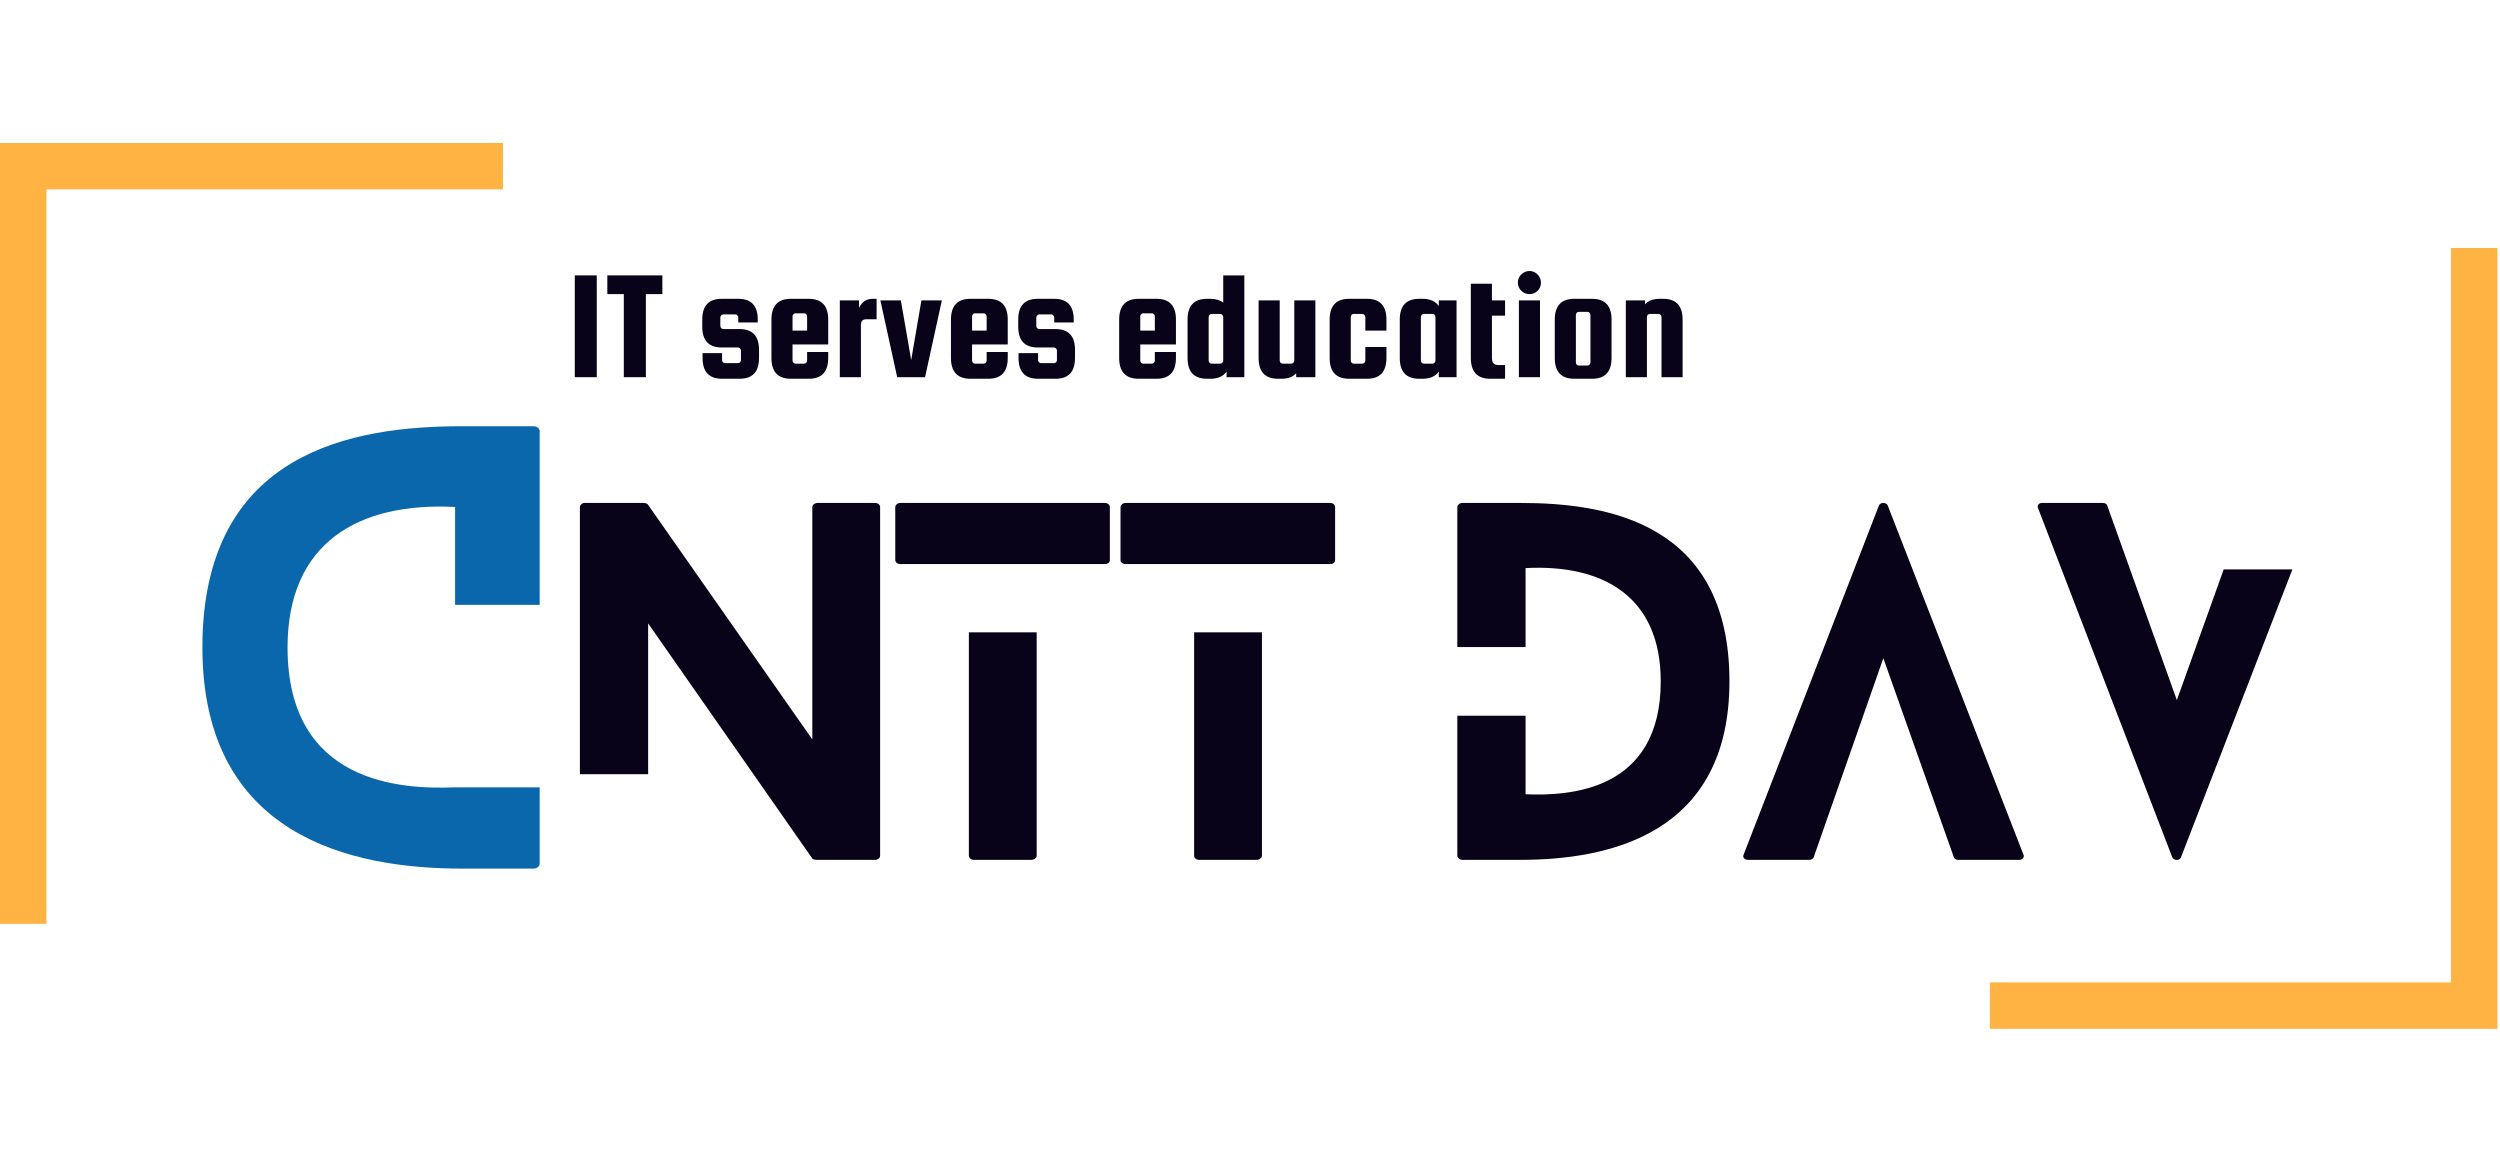
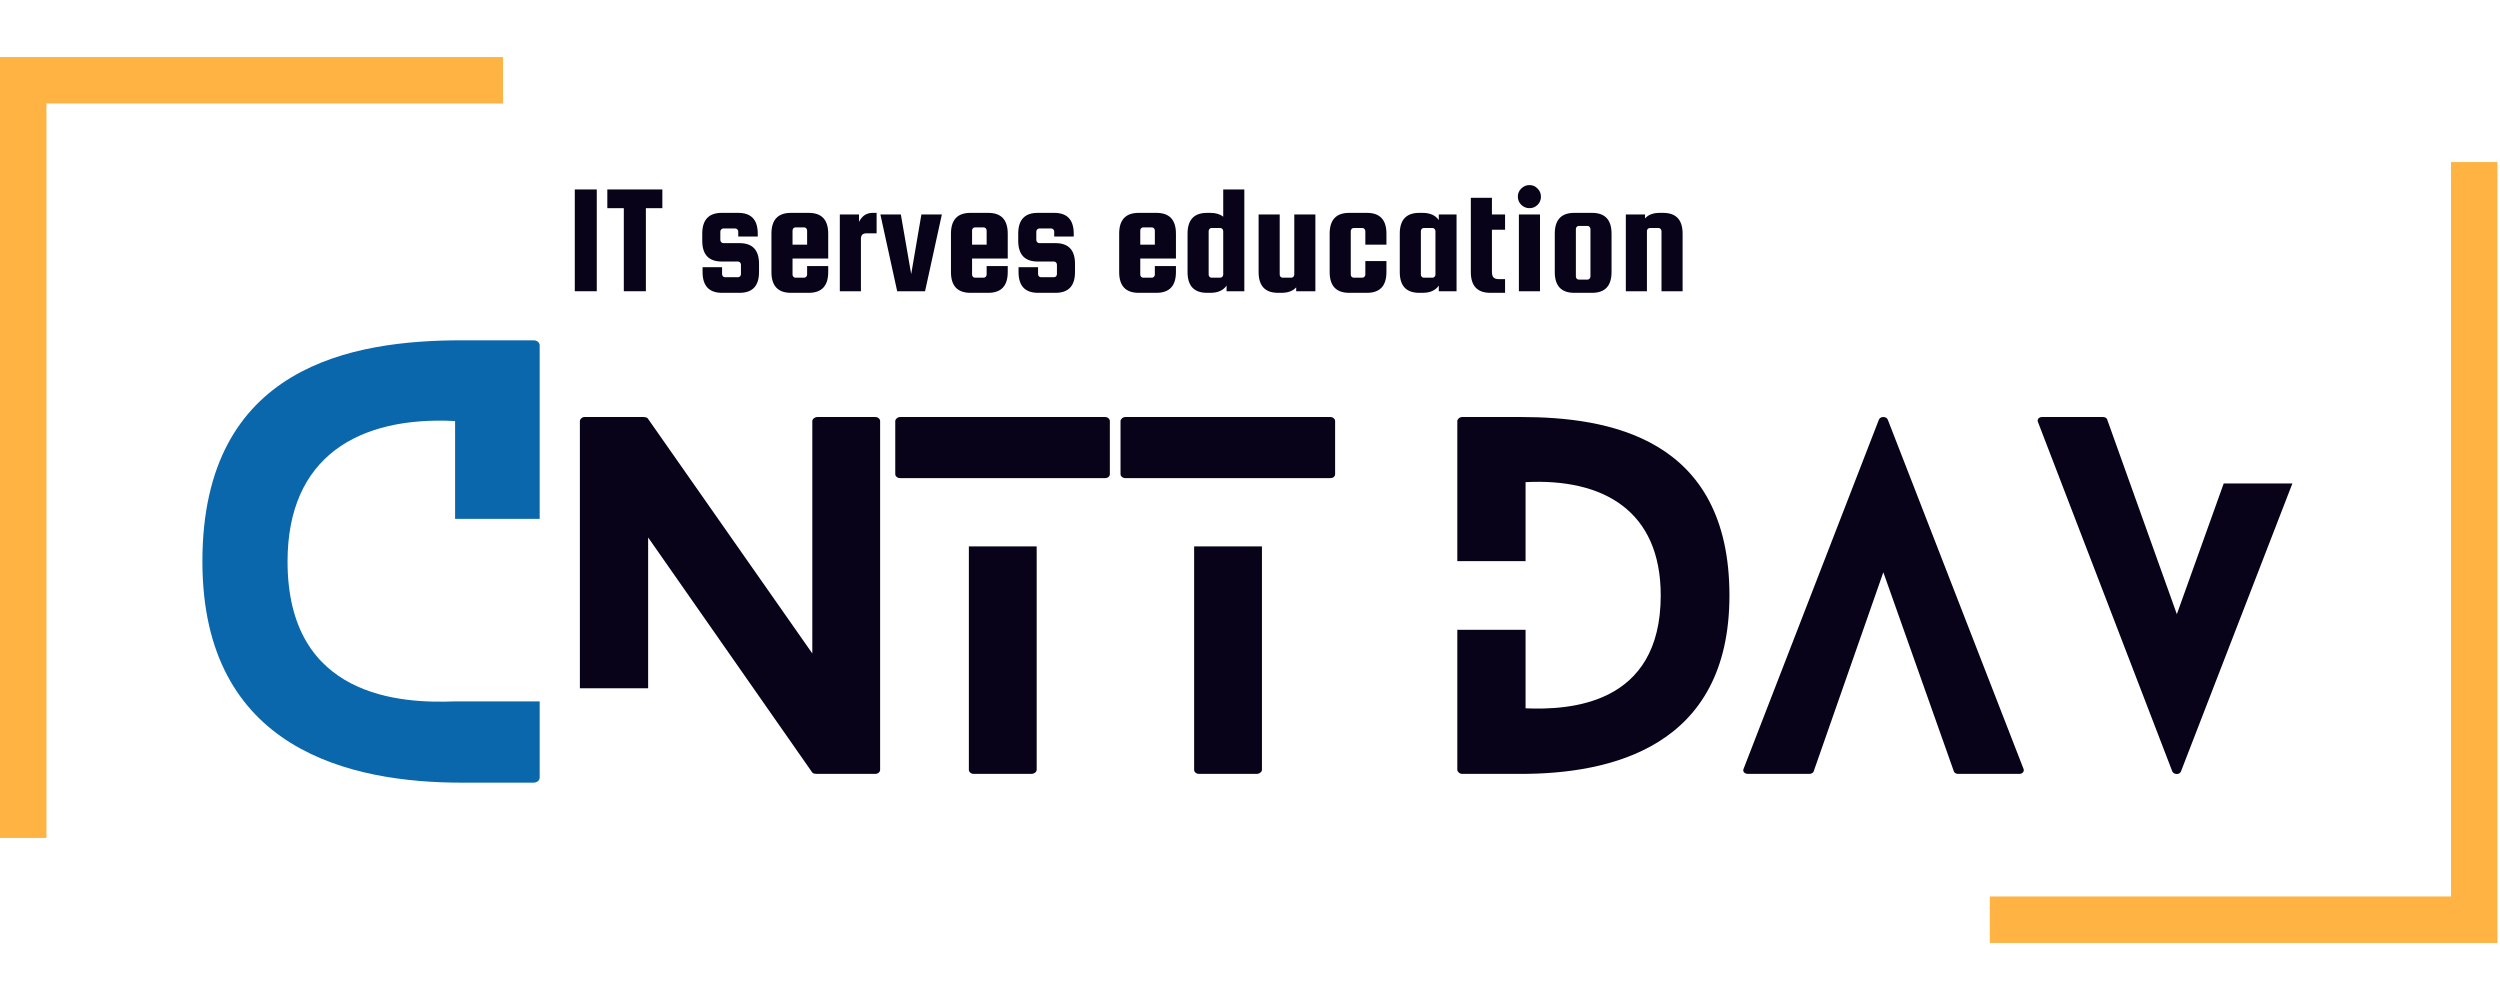
- <svg xmlns="http://www.w3.org/2000/svg" width="160" zoomAndPan="magnify" viewBox="0 0 490.5 174" height="75" preserveAspectRatio="xMidYMid meet" version="1.0">
+ <svg xmlns="http://www.w3.org/2000/svg" width="150" zoomAndPan="magnify" viewBox="0 0 490.5 174" height="60" preserveAspectRatio="xMidYMid meet" version="1.0">
  <defs>
    <g />
    <clipPath id="7f7db4014d">
      <path d="M 0 0.09 L 98.684 0.09 L 98.684 9.199 L 0 9.199 Z M 0 9.199 L 9.109 9.199 L 9.109 153.297 L 0 153.297 Z M 0 9.199 " clip-rule="nonzero" />
    </clipPath>
    <clipPath id="a0abb52b3a">
      <path d="M 480.887 20.691 L 490 20.691 L 490 164.789 L 480.887 164.789 Z M 390.406 164.789 L 490 164.789 L 490 173.898 L 390.406 173.898 Z M 390.406 164.789 " clip-rule="nonzero" />
    </clipPath>
  </defs>
  <g clip-path="url(#7f7db4014d)">
    <path fill="#feb343" d="M 0 0.09 L 98.684 0.09 L 98.684 153.297 L 0 153.297 Z M 0 0.09 " fill-opacity="1" fill-rule="nonzero" />
  </g>
  <g clip-path="url(#a0abb52b3a)">
    <path fill="#feb343" d="M 490 173.898 L 390.406 173.898 L 390.406 20.691 L 490 20.691 Z M 490 173.898 " fill-opacity="1" fill-rule="nonzero" />
  </g>
  <g fill="#080319" fill-opacity="1">
    <g transform="translate(113.7732, 140.7386)">
      <g>
        <path d="M 57.941 -70.02 L 46.652 -70.02 C 46.039 -70.02 45.602 -69.582 45.602 -69.234 L 45.602 -23.633 L 13.305 -69.758 C 13.215 -69.934 12.691 -70.02 12.516 -70.02 L 0.875 -70.02 C 0.438 -70.02 0 -69.582 0 -69.234 L 0 -16.805 L 13.391 -16.805 L 13.391 -46.387 L 45.602 -0.262 C 45.688 -0.086 46.215 0 46.387 0 L 57.941 0 C 58.555 0 58.906 -0.438 58.906 -0.789 L 58.906 -69.234 C 58.906 -69.582 58.555 -70.02 57.941 -70.02 Z M 57.941 -70.02 " />
      </g>
    </g>
  </g>
  <g fill="#080319" fill-opacity="1">
    <g transform="translate(175.65, 140.7386)">
      <g>
        <path d="M 14.441 -44.637 L 14.441 -0.789 C 14.441 -0.438 14.793 0 15.406 0 L 26.695 0 C 27.309 0 27.746 -0.438 27.746 -0.789 L 27.746 -44.637 Z M 0.961 -58.031 L 41.137 -58.031 C 41.75 -58.031 42.102 -58.379 42.102 -58.816 L 42.102 -69.234 C 42.102 -69.582 41.75 -70.02 41.137 -70.02 L 0.961 -70.02 C 0.438 -70.02 0 -69.582 0 -69.234 L 0 -58.816 C 0 -58.379 0.438 -58.031 0.961 -58.031 Z M 0.961 -58.031 " />
      </g>
    </g>
  </g>
  <g fill="#080319" fill-opacity="1">
    <g transform="translate(219.8478, 140.7386)">
      <g>
        <path d="M 14.441 -44.637 L 14.441 -0.789 C 14.441 -0.438 14.793 0 15.406 0 L 26.695 0 C 27.309 0 27.746 -0.438 27.746 -0.789 L 27.746 -44.637 Z M 0.961 -58.031 L 41.137 -58.031 C 41.75 -58.031 42.102 -58.379 42.102 -58.816 L 42.102 -69.234 C 42.102 -69.582 41.75 -70.02 41.137 -70.02 L 0.961 -70.02 C 0.438 -70.02 0 -69.582 0 -69.234 L 0 -58.816 C 0 -58.379 0.438 -58.031 0.961 -58.031 Z M 0.961 -58.031 " />
      </g>
    </g>
  </g>
  <g fill="#080319" fill-opacity="1">
    <g transform="translate(264.0455, 140.7386)">
      <g />
    </g>
  </g>
  <g fill="#080319" fill-opacity="1">
    <g transform="translate(285.9256, 140.7386)">
      <g>
        <path d="M 12.43 -70.02 L 0.961 -70.02 C 0.438 -70.02 0 -69.582 0 -69.234 L 0 -41.75 L 13.391 -41.75 L 13.391 -57.242 C 28.621 -58.031 39.91 -51.641 39.91 -35.012 C 39.91 -13.391 21.883 -12.516 13.391 -12.867 L 13.391 -28.27 L 0 -28.27 L 0 -0.789 C 0 -0.438 0.438 0 0.961 0 L 12.43 0 C 29.848 0 53.391 -5.078 53.391 -35.012 C 53.391 -66.082 29.496 -70.02 12.43 -70.02 Z M 12.43 -70.02 " />
      </g>
    </g>
  </g>
  <g fill="#080319" fill-opacity="1">
    <g transform="translate(342.0261, 140.7386)">
      <g>
        <path d="M 54.965 -1.051 L 28.359 -69.496 C 28.098 -70.195 26.871 -70.195 26.609 -69.496 L 0.086 -1.051 C -0.176 -0.523 0.176 0 0.961 0 L 12.953 0 C 13.305 0 13.742 -0.176 13.828 -0.523 L 27.484 -39.562 L 41.312 -0.523 C 41.398 -0.176 41.836 0 42.102 0 L 54.18 0 C 54.793 0 55.23 -0.523 54.965 -1.051 Z M 54.965 -1.051 " />
      </g>
    </g>
  </g>
  <g fill="#080319" fill-opacity="1">
    <g transform="translate(399.7895, 140.7386)">
      <g>
        <path d="M 36.5 -56.98 L 27.309 -31.336 L 13.652 -69.496 C 13.566 -69.844 13.215 -70.02 12.777 -70.02 L 0.875 -70.02 C 0.176 -70.02 -0.176 -69.496 0.086 -68.969 L 26.434 -0.438 C 26.781 0.176 27.832 0.176 28.098 -0.438 L 49.977 -56.98 Z M 36.5 -56.98 " />
      </g>
    </g>
  </g>
  <g fill="#080319" fill-opacity="1">
    <g transform="translate(111.2263, 46.04063)">
      <g>
        <path d="M 5.859 -19.969 L 5.859 0 L 1.547 0 L 1.547 -19.969 Z M 5.859 -19.969 " />
      </g>
    </g>
  </g>
  <g fill="#080319" fill-opacity="1">
    <g transform="translate(118.752, 46.04063)">
      <g>
        <path d="M 0.406 -16.297 L 0.406 -19.969 L 11.203 -19.969 L 11.203 -16.297 L 7.969 -16.297 L 7.969 0 L 3.641 0 L 3.641 -16.297 Z M 0.406 -16.297 " />
      </g>
    </g>
  </g>
  <g fill="#080319" fill-opacity="1">
    <g transform="translate(130.3798, 46.04063)">
      <g />
    </g>
  </g>
  <g fill="#080319" fill-opacity="1">
    <g transform="translate(136.61, 46.04063)">
      <g>
        <path d="M 8.484 -9.438 C 11.035 -9.438 12.312 -8.082 12.312 -5.375 L 12.312 -3.766 C 12.312 -1.047 11.035 0.312 8.484 0.312 L 5.062 0.312 C 2.508 0.312 1.234 -1.047 1.234 -3.766 L 1.234 -4.719 L 5.062 -4.719 L 5.062 -3.359 C 5.062 -3.191 5.117 -3.047 5.234 -2.922 C 5.348 -2.805 5.484 -2.75 5.641 -2.75 L 8.172 -2.75 C 8.336 -2.75 8.477 -2.805 8.594 -2.922 C 8.707 -3.047 8.766 -3.191 8.766 -3.359 L 8.766 -5.219 C 8.766 -5.383 8.707 -5.523 8.594 -5.641 C 8.477 -5.766 8.336 -5.828 8.172 -5.828 L 5 -5.828 C 2.445 -5.828 1.172 -7.188 1.172 -9.906 L 1.172 -11.297 C 1.172 -14.016 2.445 -15.375 5 -15.375 L 8.234 -15.375 C 10.785 -15.375 12.062 -14.016 12.062 -11.297 L 12.062 -10.734 L 8.234 -10.734 L 8.234 -11.703 C 8.234 -11.859 8.176 -12 8.062 -12.125 C 7.957 -12.25 7.82 -12.312 7.656 -12.312 L 5.312 -12.312 C 5.145 -12.312 5.004 -12.25 4.891 -12.125 C 4.773 -12 4.719 -11.859 4.719 -11.703 L 4.719 -10.062 C 4.719 -9.895 4.773 -9.75 4.891 -9.625 C 5.004 -9.5 5.145 -9.438 5.312 -9.438 Z M 8.484 -9.438 " />
      </g>
    </g>
  </g>
  <g fill="#080319" fill-opacity="1">
    <g transform="translate(149.965, 46.04063)">
      <g>
        <path d="M 8.703 -15.375 C 11.254 -15.375 12.531 -14.016 12.531 -11.297 L 12.531 -6.422 L 5.531 -6.422 L 5.531 -3.266 C 5.531 -3.109 5.582 -2.969 5.688 -2.844 C 5.801 -2.719 5.941 -2.656 6.109 -2.656 L 7.812 -2.656 C 7.969 -2.656 8.102 -2.719 8.219 -2.844 C 8.332 -2.969 8.391 -3.109 8.391 -3.266 L 8.391 -4.938 L 12.531 -4.938 L 12.531 -3.766 C 12.531 -1.047 11.254 0.312 8.703 0.312 L 5.219 0.312 C 2.664 0.312 1.391 -1.047 1.391 -3.766 L 1.391 -11.297 C 1.391 -14.016 2.664 -15.375 5.219 -15.375 Z M 5.531 -9.141 L 8.391 -9.141 L 8.391 -11.906 C 8.391 -12.07 8.332 -12.219 8.219 -12.344 C 8.102 -12.469 7.969 -12.531 7.812 -12.531 L 6.109 -12.531 C 5.941 -12.531 5.801 -12.469 5.688 -12.344 C 5.582 -12.219 5.531 -12.07 5.531 -11.906 Z M 5.531 -9.141 " />
      </g>
    </g>
  </g>
  <g fill="#080319" fill-opacity="1">
    <g transform="translate(163.3817, 46.04063)">
      <g>
        <path d="M 7.812 -15.375 L 8.609 -15.375 L 8.609 -11.359 L 6.578 -11.359 C 5.879 -11.359 5.531 -11 5.531 -10.281 L 5.531 0 L 1.391 0 L 1.391 -15.062 L 5.156 -15.062 L 5.156 -13.609 C 5.75 -14.785 6.633 -15.375 7.812 -15.375 Z M 7.812 -15.375 " />
      </g>
    </g>
  </g>
  <g fill="#080319" fill-opacity="1">
    <g transform="translate(172.4495, 46.04063)">
      <g>
        <path d="M 8.328 -15.062 L 12.344 -15.062 L 9.047 0 L 3.578 0 L 0.281 -15.062 L 4.297 -15.062 L 6.328 -3.359 Z M 8.328 -15.062 " />
      </g>
    </g>
  </g>
  <g fill="#080319" fill-opacity="1">
    <g transform="translate(185.1877, 46.04063)">
      <g>
        <path d="M 8.703 -15.375 C 11.254 -15.375 12.531 -14.016 12.531 -11.297 L 12.531 -6.422 L 5.531 -6.422 L 5.531 -3.266 C 5.531 -3.109 5.582 -2.969 5.688 -2.844 C 5.801 -2.719 5.941 -2.656 6.109 -2.656 L 7.812 -2.656 C 7.969 -2.656 8.102 -2.719 8.219 -2.844 C 8.332 -2.969 8.391 -3.109 8.391 -3.266 L 8.391 -4.938 L 12.531 -4.938 L 12.531 -3.766 C 12.531 -1.047 11.254 0.312 8.703 0.312 L 5.219 0.312 C 2.664 0.312 1.391 -1.047 1.391 -3.766 L 1.391 -11.297 C 1.391 -14.016 2.664 -15.375 5.219 -15.375 Z M 5.531 -9.141 L 8.391 -9.141 L 8.391 -11.906 C 8.391 -12.07 8.332 -12.219 8.219 -12.344 C 8.102 -12.469 7.969 -12.531 7.812 -12.531 L 6.109 -12.531 C 5.941 -12.531 5.801 -12.469 5.688 -12.344 C 5.582 -12.219 5.531 -12.07 5.531 -11.906 Z M 5.531 -9.141 " />
      </g>
    </g>
  </g>
  <g fill="#080319" fill-opacity="1">
    <g transform="translate(198.6043, 46.04063)">
      <g>
        <path d="M 8.484 -9.438 C 11.035 -9.438 12.312 -8.082 12.312 -5.375 L 12.312 -3.766 C 12.312 -1.047 11.035 0.312 8.484 0.312 L 5.062 0.312 C 2.508 0.312 1.234 -1.047 1.234 -3.766 L 1.234 -4.719 L 5.062 -4.719 L 5.062 -3.359 C 5.062 -3.191 5.117 -3.047 5.234 -2.922 C 5.348 -2.805 5.484 -2.75 5.641 -2.75 L 8.172 -2.75 C 8.336 -2.75 8.477 -2.805 8.594 -2.922 C 8.707 -3.047 8.766 -3.191 8.766 -3.359 L 8.766 -5.219 C 8.766 -5.383 8.707 -5.523 8.594 -5.641 C 8.477 -5.766 8.336 -5.828 8.172 -5.828 L 5 -5.828 C 2.445 -5.828 1.172 -7.188 1.172 -9.906 L 1.172 -11.297 C 1.172 -14.016 2.445 -15.375 5 -15.375 L 8.234 -15.375 C 10.785 -15.375 12.062 -14.016 12.062 -11.297 L 12.062 -10.734 L 8.234 -10.734 L 8.234 -11.703 C 8.234 -11.859 8.176 -12 8.062 -12.125 C 7.957 -12.25 7.82 -12.312 7.656 -12.312 L 5.312 -12.312 C 5.145 -12.312 5.004 -12.25 4.891 -12.125 C 4.773 -12 4.719 -11.859 4.719 -11.703 L 4.719 -10.062 C 4.719 -9.895 4.773 -9.75 4.891 -9.625 C 5.004 -9.5 5.145 -9.438 5.312 -9.438 Z M 8.484 -9.438 " />
      </g>
    </g>
  </g>
  <g fill="#080319" fill-opacity="1">
    <g transform="translate(211.9593, 46.04063)">
      <g />
    </g>
  </g>
  <g fill="#080319" fill-opacity="1">
    <g transform="translate(218.1896, 46.04063)">
      <g>
        <path d="M 8.703 -15.375 C 11.254 -15.375 12.531 -14.016 12.531 -11.297 L 12.531 -6.422 L 5.531 -6.422 L 5.531 -3.266 C 5.531 -3.109 5.582 -2.969 5.688 -2.844 C 5.801 -2.719 5.941 -2.656 6.109 -2.656 L 7.812 -2.656 C 7.969 -2.656 8.102 -2.719 8.219 -2.844 C 8.332 -2.969 8.391 -3.109 8.391 -3.266 L 8.391 -4.938 L 12.531 -4.938 L 12.531 -3.766 C 12.531 -1.047 11.254 0.312 8.703 0.312 L 5.219 0.312 C 2.664 0.312 1.391 -1.047 1.391 -3.766 L 1.391 -11.297 C 1.391 -14.016 2.664 -15.375 5.219 -15.375 Z M 5.531 -9.141 L 8.391 -9.141 L 8.391 -11.906 C 8.391 -12.07 8.332 -12.219 8.219 -12.344 C 8.102 -12.469 7.969 -12.531 7.812 -12.531 L 6.109 -12.531 C 5.941 -12.531 5.801 -12.469 5.688 -12.344 C 5.582 -12.219 5.531 -12.07 5.531 -11.906 Z M 5.531 -9.141 " />
      </g>
    </g>
  </g>
  <g fill="#080319" fill-opacity="1">
    <g transform="translate(231.6063, 46.04063)">
      <g>
        <path d="M 5.859 -15.375 C 6.91 -15.375 7.754 -15.125 8.391 -14.625 L 8.391 -19.969 L 12.531 -19.969 L 12.531 0 L 9.047 0 L 9.047 -1.109 C 8.398 -0.16 7.336 0.312 5.859 0.312 L 5.219 0.312 C 2.664 0.312 1.391 -1.047 1.391 -3.766 L 1.391 -11.297 C 1.391 -14.016 2.664 -15.375 5.219 -15.375 Z M 8.391 -3.266 L 8.391 -11.781 C 8.391 -11.945 8.332 -12.094 8.219 -12.219 C 8.102 -12.344 7.969 -12.406 7.812 -12.406 L 6.109 -12.406 C 5.941 -12.406 5.801 -12.344 5.688 -12.219 C 5.582 -12.094 5.531 -11.945 5.531 -11.781 L 5.531 -3.266 C 5.531 -3.109 5.582 -2.969 5.688 -2.844 C 5.801 -2.719 5.941 -2.656 6.109 -2.656 L 7.812 -2.656 C 7.969 -2.656 8.102 -2.719 8.219 -2.844 C 8.332 -2.969 8.391 -3.109 8.391 -3.266 Z M 8.391 -3.266 " />
      </g>
    </g>
  </g>
  <g fill="#080319" fill-opacity="1">
    <g transform="translate(245.5473, 46.04063)">
      <g>
        <path d="M 8.391 -15.062 L 12.531 -15.062 L 12.531 0 L 8.766 0 L 8.766 -0.766 C 8.129 -0.047 7.16 0.312 5.859 0.312 L 5.219 0.312 C 2.664 0.312 1.391 -1.047 1.391 -3.766 L 1.391 -15.062 L 5.531 -15.062 L 5.531 -3.266 C 5.531 -3.109 5.582 -2.969 5.688 -2.844 C 5.801 -2.719 5.941 -2.656 6.109 -2.656 L 7.812 -2.656 C 7.969 -2.656 8.102 -2.719 8.219 -2.844 C 8.332 -2.969 8.391 -3.109 8.391 -3.266 Z M 8.391 -15.062 " />
      </g>
    </g>
  </g>
  <g fill="#080319" fill-opacity="1">
    <g transform="translate(259.4883, 46.04063)">
      <g>
        <path d="M 12.531 -9.141 L 8.391 -9.141 L 8.391 -11.781 C 8.391 -11.945 8.332 -12.094 8.219 -12.219 C 8.102 -12.344 7.969 -12.406 7.812 -12.406 L 6.109 -12.406 C 5.941 -12.406 5.801 -12.344 5.688 -12.219 C 5.582 -12.094 5.531 -11.945 5.531 -11.781 L 5.531 -3.266 C 5.531 -3.109 5.582 -2.969 5.688 -2.844 C 5.801 -2.719 5.941 -2.656 6.109 -2.656 L 7.812 -2.656 C 7.969 -2.656 8.102 -2.719 8.219 -2.844 C 8.332 -2.969 8.391 -3.109 8.391 -3.266 L 8.391 -5.922 L 12.531 -5.922 L 12.531 -3.766 C 12.531 -1.047 11.254 0.312 8.703 0.312 L 5.219 0.312 C 2.664 0.312 1.391 -1.047 1.391 -3.766 L 1.391 -11.297 C 1.391 -14.016 2.664 -15.375 5.219 -15.375 L 8.703 -15.375 C 11.254 -15.375 12.531 -14.016 12.531 -11.297 Z M 12.531 -9.141 " />
      </g>
    </g>
  </g>
  <g fill="#080319" fill-opacity="1">
    <g transform="translate(273.2443, 46.04063)">
      <g>
        <path d="M 9.047 -15.062 L 12.531 -15.062 L 12.531 0 L 9.047 0 L 9.047 -1.109 C 8.398 -0.16 7.336 0.312 5.859 0.312 L 5.219 0.312 C 2.664 0.312 1.391 -1.047 1.391 -3.766 L 1.391 -11.297 C 1.391 -14.016 2.664 -15.375 5.219 -15.375 L 5.859 -15.375 C 7.336 -15.375 8.398 -14.898 9.047 -13.953 Z M 8.391 -3.266 L 8.391 -11.781 C 8.391 -11.945 8.332 -12.094 8.219 -12.219 C 8.102 -12.344 7.969 -12.406 7.812 -12.406 L 6.109 -12.406 C 5.941 -12.406 5.801 -12.344 5.688 -12.219 C 5.582 -12.094 5.531 -11.945 5.531 -11.781 L 5.531 -3.266 C 5.531 -3.109 5.582 -2.969 5.688 -2.844 C 5.801 -2.719 5.941 -2.656 6.109 -2.656 L 7.812 -2.656 C 7.969 -2.656 8.102 -2.719 8.219 -2.844 C 8.332 -2.969 8.391 -3.109 8.391 -3.266 Z M 8.391 -3.266 " />
      </g>
    </g>
  </g>
  <g fill="#080319" fill-opacity="1">
    <g transform="translate(287.1853, 46.04063)">
      <g>
        <path d="M 6.875 -2.375 L 8.109 -2.375 L 8.109 0.312 L 5.219 0.312 C 2.664 0.312 1.391 -1.047 1.391 -3.766 L 1.391 -18.328 L 5.531 -18.328 L 5.531 -15.062 L 8.109 -15.062 L 8.109 -12.062 L 5.531 -12.062 L 5.531 -3.859 C 5.531 -3.285 5.641 -2.895 5.859 -2.688 C 6.086 -2.477 6.426 -2.375 6.875 -2.375 Z M 6.875 -2.375 " />
      </g>
    </g>
  </g>
  <g fill="#080319" fill-opacity="1">
    <g transform="translate(296.0681, 46.04063)">
      <g>
        <path d="M 5.594 -16.938 C 5.156 -16.508 4.629 -16.297 4.016 -16.297 C 3.398 -16.297 2.863 -16.516 2.406 -16.953 C 1.957 -17.398 1.734 -17.938 1.734 -18.562 C 1.734 -19.188 1.957 -19.719 2.406 -20.156 C 2.863 -20.602 3.398 -20.828 4.016 -20.828 C 4.629 -20.828 5.156 -20.602 5.594 -20.156 C 6.039 -19.719 6.266 -19.18 6.266 -18.547 C 6.266 -17.91 6.039 -17.375 5.594 -16.938 Z M 1.938 0 L 1.938 -15.062 L 6.078 -15.062 L 6.078 0 Z M 1.938 0 " />
      </g>
    </g>
  </g>
  <g fill="#080319" fill-opacity="1">
    <g transform="translate(303.6554, 46.04063)">
      <g>
        <path d="M 12.531 -11.297 L 12.531 -3.766 C 12.531 -1.047 11.254 0.312 8.703 0.312 L 5.219 0.312 C 2.664 0.312 1.391 -1.047 1.391 -3.766 L 1.391 -11.297 C 1.391 -14.016 2.664 -15.375 5.219 -15.375 L 8.703 -15.375 C 11.254 -15.375 12.531 -14.016 12.531 -11.297 Z M 8.391 -2.906 L 8.391 -12.188 C 8.391 -12.352 8.332 -12.5 8.219 -12.625 C 8.102 -12.75 7.969 -12.812 7.812 -12.812 L 6.109 -12.812 C 5.941 -12.812 5.801 -12.75 5.688 -12.625 C 5.582 -12.5 5.531 -12.352 5.531 -12.188 L 5.531 -2.906 C 5.531 -2.738 5.582 -2.594 5.688 -2.469 C 5.801 -2.344 5.941 -2.281 6.109 -2.281 L 7.812 -2.281 C 7.969 -2.281 8.102 -2.344 8.219 -2.469 C 8.332 -2.594 8.391 -2.738 8.391 -2.906 Z M 8.391 -2.906 " />
      </g>
    </g>
  </g>
  <g fill="#080319" fill-opacity="1">
    <g transform="translate(317.5964, 46.04063)">
      <g>
        <path d="M 5.531 0 L 1.391 0 L 1.391 -15.062 L 5.156 -15.062 L 5.156 -14.281 C 5.789 -15.008 6.754 -15.375 8.047 -15.375 L 8.703 -15.375 C 11.254 -15.375 12.531 -14.016 12.531 -11.297 L 12.531 0 L 8.391 0 L 8.391 -11.781 C 8.391 -11.945 8.332 -12.094 8.219 -12.219 C 8.102 -12.344 7.969 -12.406 7.812 -12.406 L 6.109 -12.406 C 5.941 -12.406 5.801 -12.344 5.688 -12.219 C 5.582 -12.094 5.531 -11.945 5.531 -11.781 Z M 5.531 0 " />
      </g>
    </g>
  </g>
  <g fill="#0a67ac" fill-opacity="1">
    <g transform="translate(39.71028, 142.4578)">
      <g>
        <path d="M 49.578 -15.949 C 39.055 -15.516 16.707 -16.598 16.707 -43.395 C 16.707 -64.008 30.703 -71.926 49.578 -70.949 L 49.578 -51.75 L 66.176 -51.75 L 66.176 -85.812 C 66.176 -86.246 65.742 -86.789 64.984 -86.789 L 50.879 -86.789 C 29.617 -86.789 0 -81.906 0 -43.395 C 0 -6.293 29.293 0 50.879 0 L 64.984 0 C 65.742 0 66.176 -0.543 66.176 -0.977 L 66.176 -15.949 Z M 49.578 -15.949 " />
      </g>
    </g>
  </g>
</svg>
